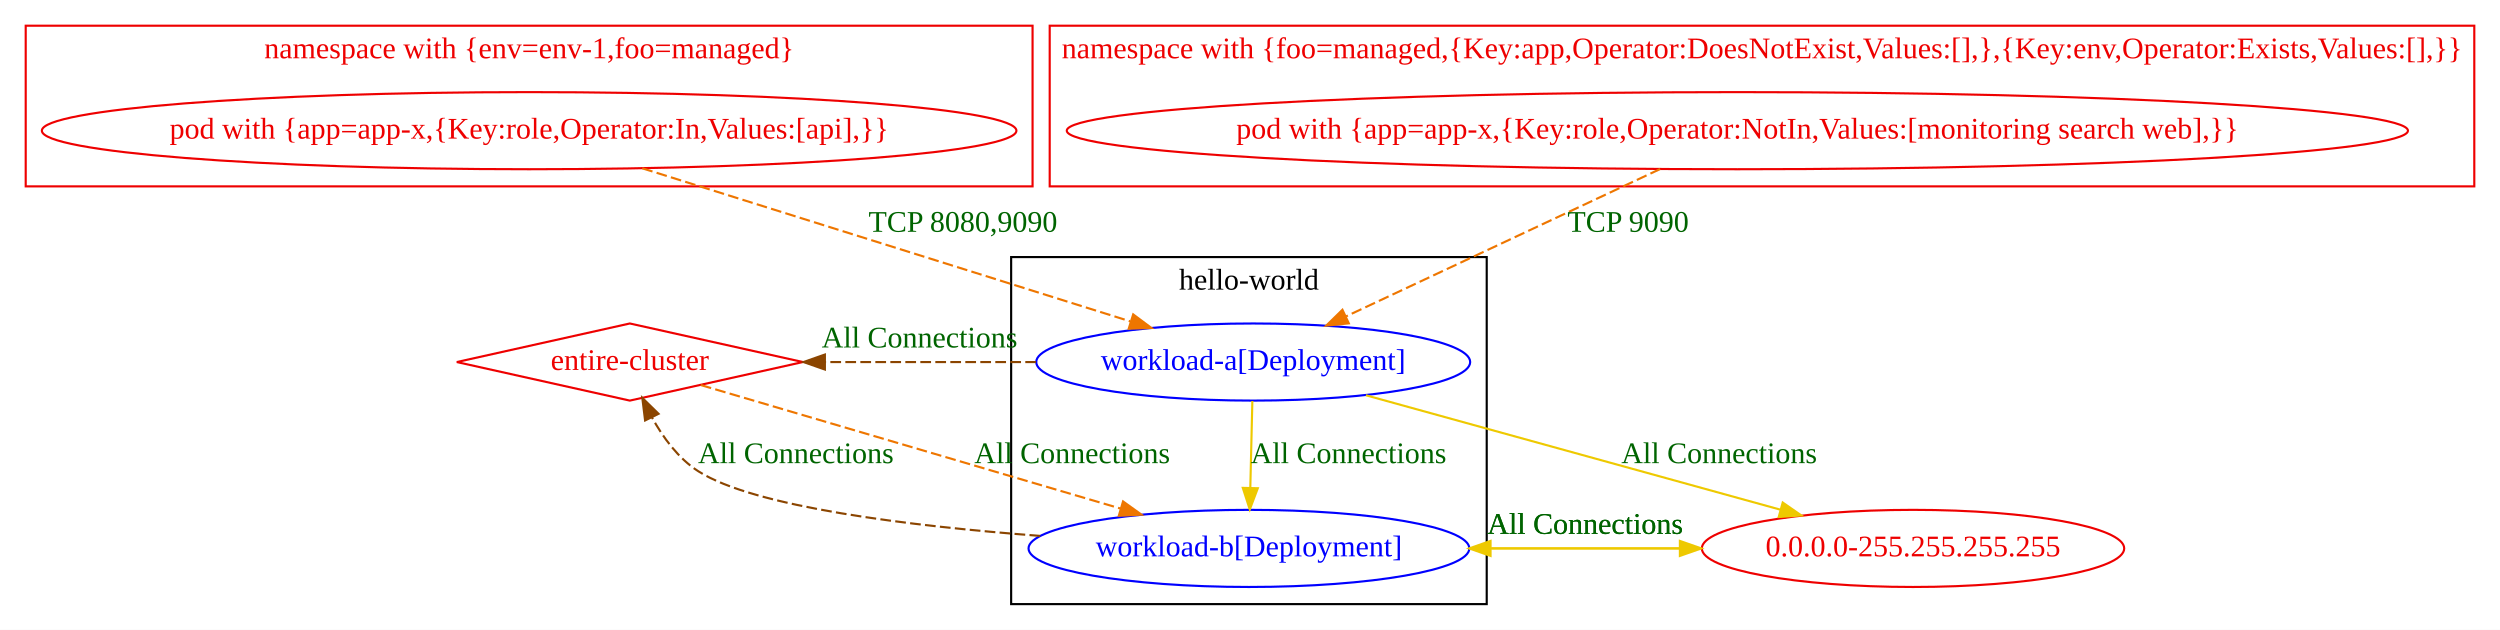
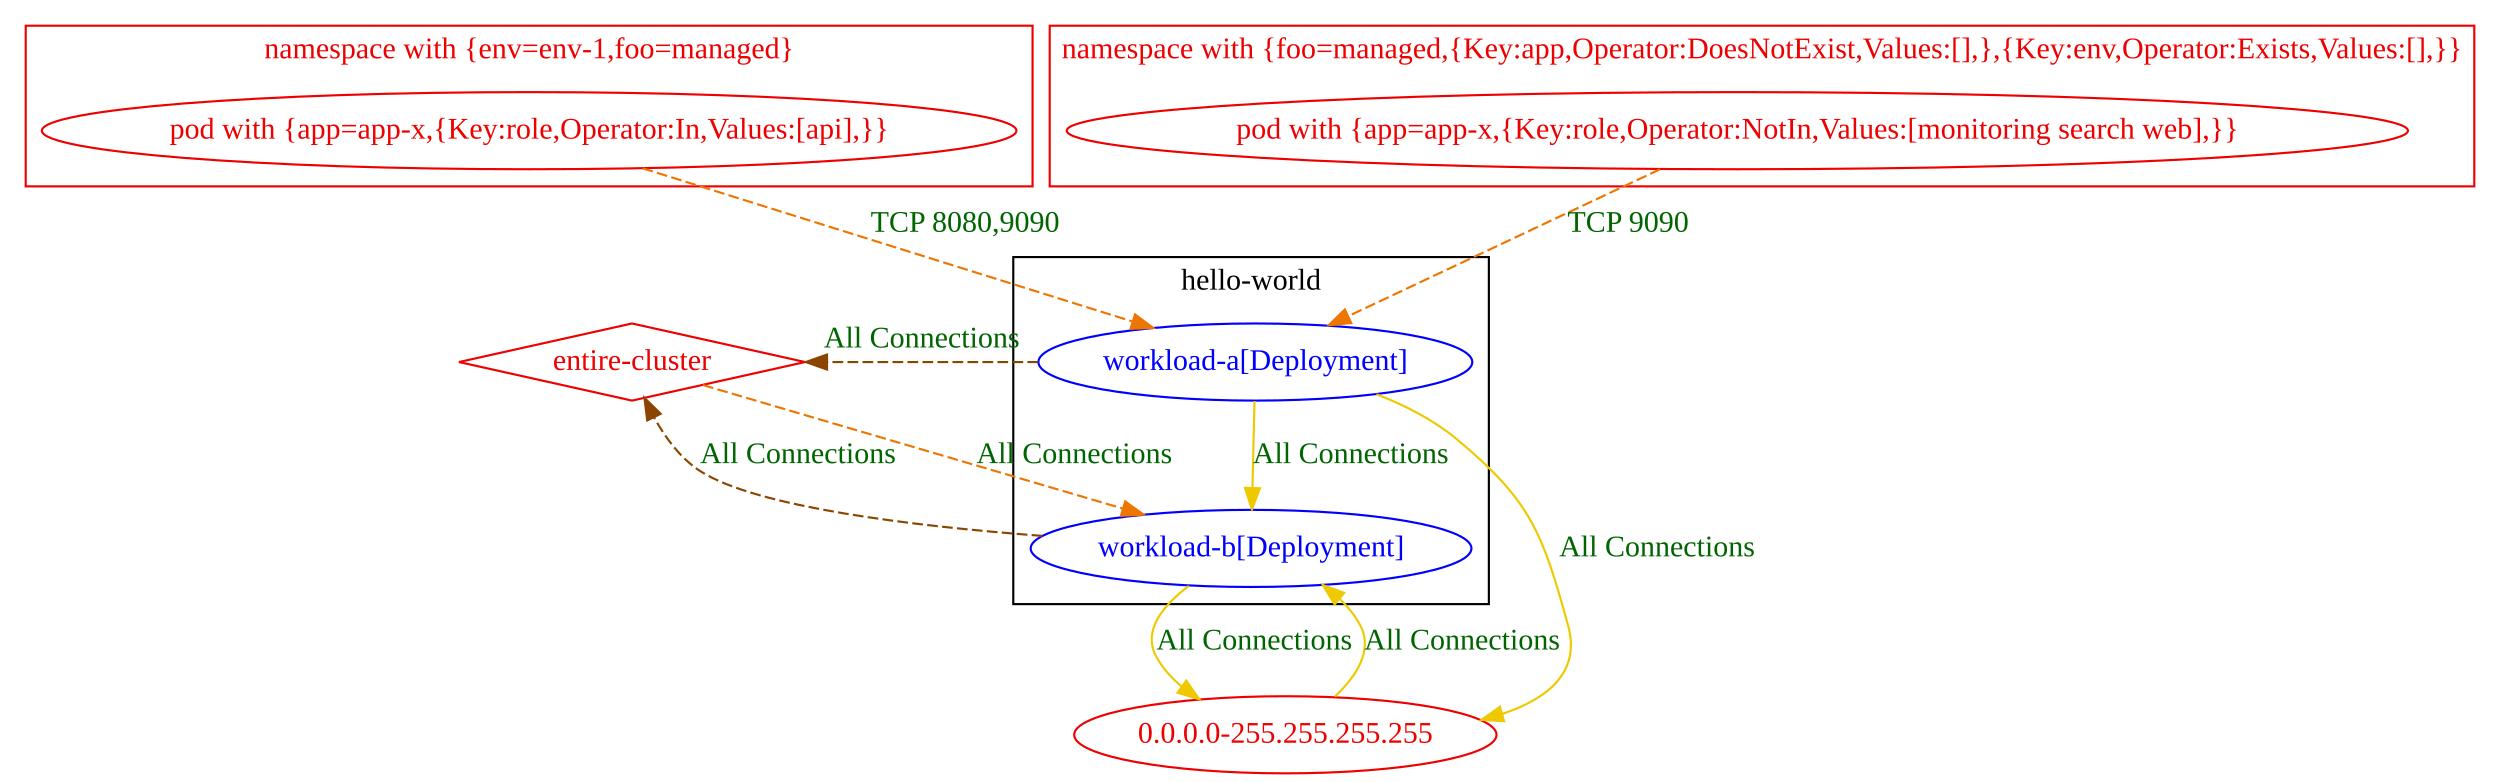
- <svg xmlns="http://www.w3.org/2000/svg" width="1167pt" height="294pt" viewBox="0.00 0.00 1167.00 294.00">
-   <g id="graph0" class="graph" transform="scale(1 1) rotate(0) translate(4 290)">
-     <polygon fill="white" stroke="transparent" points="-4,4 -4,-290 1163,-290 1163,4 -4,4" />
+ <svg xmlns="http://www.w3.org/2000/svg" width="1167pt" height="365pt" viewBox="0.00 0.00 1167.00 365.00">
+   <g id="graph0" class="graph" transform="scale(1 1) rotate(0) translate(4 361)">
+     <polygon fill="white" stroke="transparent" points="-4,4 -4,-361 1163,-361 1163,4 -4,4" />
+     <g id="clust2" class="cluster">
+       <polygon fill="none" stroke="#ee0000" points="8,-274 8,-349 478,-349 478,-274 8,-274" />
+       <text text-anchor="middle" x="243" y="-333.8" font-family="Times New Roman,serif" font-size="14.00" fill="#ee0000">namespace with {env=env-1,foo=managed}</text>
+     </g>
    <g id="clust3" class="cluster">
-       <polygon fill="none" stroke="#ee0000" points="486,-203 486,-278 1151,-278 1151,-203 486,-203" />
-       <text text-anchor="middle" x="818.5" y="-262.8" font-family="Times New Roman,serif" font-size="14.00" fill="#ee0000">namespace with {foo=managed,{Key:app,Operator:DoesNotExist,Values:[],},{Key:env,Operator:Exists,Values:[],}}</text>
+       <polygon fill="none" stroke="#ee0000" points="486,-274 486,-349 1151,-349 1151,-274 486,-274" />
+       <text text-anchor="middle" x="818.5" y="-333.8" font-family="Times New Roman,serif" font-size="14.00" fill="#ee0000">namespace with {foo=managed,{Key:app,Operator:DoesNotExist,Values:[],},{Key:env,Operator:Exists,Values:[],}}</text>
    </g>
    <g id="clust1" class="cluster">
-       <polygon fill="none" stroke="black" points="468,-8 468,-170 690,-170 690,-8 468,-8" />
-       <text text-anchor="middle" x="579" y="-154.8" font-family="Times New Roman,serif" font-size="14.00">hello-world</text>
-     </g>
-     <g id="clust2" class="cluster">
-       <polygon fill="none" stroke="#ee0000" points="8,-203 8,-278 478,-278 478,-203 8,-203" />
-       <text text-anchor="middle" x="243" y="-262.8" font-family="Times New Roman,serif" font-size="14.00" fill="#ee0000">namespace with {env=env-1,foo=managed}</text>
+       <polygon fill="none" stroke="black" points="469,-79 469,-241 691,-241 691,-79 469,-79" />
+       <text text-anchor="middle" x="580" y="-225.8" font-family="Times New Roman,serif" font-size="14.00">hello-world</text>
    </g>
    <g id="node1" class="node">
-       <ellipse fill="none" stroke="blue" cx="581" cy="-121" rx="101.28" ry="18" />
-       <text text-anchor="middle" x="581" y="-117.3" font-family="Times New Roman,serif" font-size="14.00" fill="blue">workload-a[Deployment]</text>
+       <ellipse fill="none" stroke="blue" cx="582" cy="-192" rx="101.28" ry="18" />
+       <text text-anchor="middle" x="582" y="-188.3" font-family="Times New Roman,serif" font-size="14.00" fill="blue">workload-a[Deployment]</text>
    </g>
    <g id="node2" class="node">
-       <ellipse fill="none" stroke="blue" cx="579" cy="-34" rx="102.88" ry="18" />
-       <text text-anchor="middle" x="579" y="-30.3" font-family="Times New Roman,serif" font-size="14.00" fill="blue">workload-b[Deployment]</text>
+       <ellipse fill="none" stroke="blue" cx="580" cy="-105" rx="102.88" ry="18" />
+       <text text-anchor="middle" x="580" y="-101.3" font-family="Times New Roman,serif" font-size="14.00" fill="blue">workload-b[Deployment]</text>
    </g>
    <g id="edge5" class="edge">
-       <path fill="none" stroke="#eec900" d="M580.6,-102.8C580.32,-91.16 579.95,-75.55 579.64,-62.24" />
-       <polygon fill="#eec900" stroke="#eec900" points="583.14,-62.09 579.4,-52.18 576.14,-62.26 583.14,-62.09" />
-       <text text-anchor="middle" x="625.5" y="-73.8" font-family="Times New Roman,serif" font-size="14.00" fill="darkgreen">All Connections</text>
+       <path fill="none" stroke="#eec900" d="M581.6,-173.8C581.32,-162.16 580.95,-146.55 580.64,-133.24" />
+       <polygon fill="#eec900" stroke="#eec900" points="584.14,-133.09 580.4,-123.18 577.14,-133.26 584.14,-133.09" />
+       <text text-anchor="middle" x="626.5" y="-144.8" font-family="Times New Roman,serif" font-size="14.00" fill="darkgreen">All Connections</text>
    </g>
    <g id="node5" class="node">
-       <ellipse fill="none" stroke="#ee0000" cx="889" cy="-34" rx="98.58" ry="18" />
-       <text text-anchor="middle" x="889" y="-30.3" font-family="Times New Roman,serif" font-size="14.00" fill="#ee0000">0.0.0.0-255.255.255.255</text>
+       <ellipse fill="none" stroke="#ee0000" cx="596" cy="-18" rx="98.58" ry="18" />
+       <text text-anchor="middle" x="596" y="-14.3" font-family="Times New Roman,serif" font-size="14.00" fill="#ee0000">0.0.0.0-255.255.255.255</text>
    </g>
    <g id="edge3" class="edge">
-       <path fill="none" stroke="#eec900" d="M633.6,-105.48C687.17,-90.7 770.2,-67.79 826.95,-52.12" />
-       <polygon fill="#eec900" stroke="#eec900" points="828.17,-55.42 836.88,-49.38 826.31,-48.67 828.17,-55.42" />
-       <text text-anchor="middle" x="798.5" y="-73.8" font-family="Times New Roman,serif" font-size="14.00" fill="darkgreen">All Connections</text>
+       <path fill="none" stroke="#eec900" d="M638.53,-176.95C651.77,-171.84 665.16,-165.02 676,-156 710.62,-127.18 716.01,-112.42 728,-69 733.93,-47.5 718.97,-34.97 697.22,-27.75" />
+       <polygon fill="#eec900" stroke="#eec900" points="698.1,-24.36 687.52,-24.97 696.17,-31.09 698.1,-24.36" />
+       <text text-anchor="middle" x="769.5" y="-101.3" font-family="Times New Roman,serif" font-size="14.00" fill="darkgreen">All Connections</text>
    </g>
    <g id="node6" class="node">
-       <polygon fill="none" stroke="#ee0000" points="290,-139 209.23,-121 290,-103 370.77,-121 290,-139" />
-       <text text-anchor="middle" x="290" y="-117.3" font-family="Times New Roman,serif" font-size="14.00" fill="#ee0000">entire-cluster</text>
+       <polygon fill="none" stroke="#ee0000" points="291,-210 210.23,-192 291,-174 371.77,-192 291,-210" />
+       <text text-anchor="middle" x="291" y="-188.3" font-family="Times New Roman,serif" font-size="14.00" fill="#ee0000">entire-cluster</text>
    </g>
    <g id="edge4" class="edge">
-       <path fill="none" stroke="#8b4500" stroke-dasharray="5,2" d="M479.61,-121C447.55,-121 412.35,-121 381.07,-121" />
-       <polygon fill="#8b4500" stroke="#8b4500" points="381.06,-117.5 371.06,-121 381.06,-124.5 381.06,-117.5" />
-       <text text-anchor="middle" x="425.25" y="-127.8" font-family="Times New Roman,serif" font-size="14.00" fill="darkgreen">All Connections</text>
+       <path fill="none" stroke="#8b4500" stroke-dasharray="5,2" d="M480.61,-192C448.55,-192 413.35,-192 382.07,-192" />
+       <polygon fill="#8b4500" stroke="#8b4500" points="382.06,-188.5 372.06,-192 382.06,-195.5 382.06,-188.5" />
+       <text text-anchor="middle" x="426.25" y="-198.8" font-family="Times New Roman,serif" font-size="14.00" fill="darkgreen">All Connections</text>
    </g>
    <g id="edge6" class="edge">
-       <path fill="none" stroke="#eec900" d="M681.79,-34C713.28,-34 748.03,-34 779.92,-34" />
-       <polygon fill="#eec900" stroke="#eec900" points="780.17,-37.5 790.17,-34 780.17,-30.5 780.17,-37.5" />
-       <text text-anchor="middle" x="735.95" y="-40.8" font-family="Times New Roman,serif" font-size="14.00" fill="darkgreen">All Connections</text>
+       <path fill="none" stroke="#eec900" d="M550.98,-87.52C538.8,-78.36 528.92,-66.33 536,-54 538.96,-48.84 543.01,-44.37 547.62,-40.52" />
+       <polygon fill="#eec900" stroke="#eec900" points="549.75,-43.29 555.8,-34.6 545.65,-37.62 549.75,-43.29" />
+       <text text-anchor="middle" x="581.5" y="-57.8" font-family="Times New Roman,serif" font-size="14.00" fill="darkgreen">All Connections</text>
    </g>
    <g id="edge7" class="edge">
-       <path fill="none" stroke="#8b4500" stroke-dasharray="5,2" d="M481.55,-39.84C420.29,-44.48 348.09,-53.34 322,-70 312.62,-75.99 305.46,-85.83 300.31,-95.2" />
-       <polygon fill="#8b4500" stroke="#8b4500" points="297.13,-93.74 295.83,-104.25 303.41,-96.84 297.13,-93.74" />
-       <text text-anchor="middle" x="367.5" y="-73.8" font-family="Times New Roman,serif" font-size="14.00" fill="darkgreen">All Connections</text>
+       <path fill="none" stroke="#8b4500" stroke-dasharray="5,2" d="M482.55,-110.84C421.29,-115.48 349.09,-124.34 323,-141 313.62,-146.99 306.46,-156.83 301.31,-166.2" />
+       <polygon fill="#8b4500" stroke="#8b4500" points="298.13,-164.74 296.83,-175.25 304.41,-167.84 298.13,-164.74" />
+       <text text-anchor="middle" x="368.5" y="-144.8" font-family="Times New Roman,serif" font-size="14.00" fill="darkgreen">All Connections</text>
    </g>
    <g id="node3" class="node">
-       <ellipse fill="none" stroke="#ee0000" cx="243" cy="-229" rx="227.46" ry="18" />
-       <text text-anchor="middle" x="243" y="-225.3" font-family="Times New Roman,serif" font-size="14.00" fill="#ee0000">pod with {app=app-x,{Key:role,Operator:In,Values:[api],}}</text>
+       <ellipse fill="none" stroke="#ee0000" cx="243" cy="-300" rx="227.46" ry="18" />
+       <text text-anchor="middle" x="243" y="-296.3" font-family="Times New Roman,serif" font-size="14.00" fill="#ee0000">pod with {app=app-x,{Key:role,Operator:In,Values:[api],}}</text>
    </g>
    <g id="edge8" class="edge">
-       <path fill="none" stroke="#ee7600" stroke-dasharray="5,2" d="M295.81,-211.44C357.67,-192.04 459.79,-160.01 523.57,-140.01" />
-       <polygon fill="#ee7600" stroke="#ee7600" points="524.97,-143.24 533.47,-136.91 522.88,-136.56 524.97,-143.24" />
-       <text text-anchor="middle" x="445.5" y="-181.8" font-family="Times New Roman,serif" font-size="14.00" fill="darkgreen">TCP 8080,9090</text>
+       <path fill="none" stroke="#ee7600" stroke-dasharray="5,2" d="M295.97,-282.44C358.01,-263.04 460.43,-231.01 524.4,-211.01" />
+       <polygon fill="#ee7600" stroke="#ee7600" points="525.83,-214.23 534.33,-207.91 523.74,-207.55 525.83,-214.23" />
+       <text text-anchor="middle" x="446.5" y="-252.8" font-family="Times New Roman,serif" font-size="14.00" fill="darkgreen">TCP 8080,9090</text>
    </g>
    <g id="node4" class="node">
-       <ellipse fill="none" stroke="#ee0000" cx="807" cy="-229" rx="313.04" ry="18" />
-       <text text-anchor="middle" x="807" y="-225.3" font-family="Times New Roman,serif" font-size="14.00" fill="#ee0000">pod with {app=app-x,{Key:role,Operator:NotIn,Values:[monitoring search web],}}</text>
+       <ellipse fill="none" stroke="#ee0000" cx="807" cy="-300" rx="313.04" ry="18" />
+       <text text-anchor="middle" x="807" y="-296.3" font-family="Times New Roman,serif" font-size="14.00" fill="#ee0000">pod with {app=app-x,{Key:role,Operator:NotIn,Values:[monitoring search web],}}</text>
    </g>
    <g id="edge9" class="edge">
-       <path fill="none" stroke="#ee7600" stroke-dasharray="5,2" d="M770.94,-211.09C731.08,-192.39 666.91,-162.29 624.35,-142.33" />
-       <polygon fill="#ee7600" stroke="#ee7600" points="625.62,-139.06 615.08,-137.99 622.65,-145.4 625.62,-139.06" />
-       <text text-anchor="middle" x="756" y="-181.8" font-family="Times New Roman,serif" font-size="14.00" fill="darkgreen">TCP 9090</text>
+       <path fill="none" stroke="#ee7600" stroke-dasharray="5,2" d="M770.85,-281.97C731.24,-263.31 667.71,-233.38 625.43,-213.46" />
+       <polygon fill="#ee7600" stroke="#ee7600" points="626.75,-210.22 616.22,-209.12 623.77,-216.55 626.75,-210.22" />
+       <text text-anchor="middle" x="756" y="-252.8" font-family="Times New Roman,serif" font-size="14.00" fill="darkgreen">TCP 9090</text>
    </g>
    <g id="edge1" class="edge">
-       <path fill="none" stroke="#eec900" d="M790.17,-34C758.96,-34 724.25,-34 692.13,-34" />
-       <polygon fill="#eec900" stroke="#eec900" points="691.79,-30.5 681.79,-34 691.79,-37.5 691.79,-30.5" />
-       <text text-anchor="middle" x="735.95" y="-40.8" font-family="Times New Roman,serif" font-size="14.00" fill="darkgreen">All Connections</text>
+       <path fill="none" stroke="#eec900" d="M619.2,-35.9C629.1,-45.28 637.12,-57.37 631,-69 628.56,-73.63 625.2,-77.77 621.36,-81.43" />
+       <polygon fill="#eec900" stroke="#eec900" points="619,-78.84 613.5,-87.9 623.44,-84.25 619,-78.84" />
+       <text text-anchor="middle" x="678.5" y="-57.8" font-family="Times New Roman,serif" font-size="14.00" fill="darkgreen">All Connections</text>
    </g>
    <g id="edge2" class="edge">
-       <path fill="none" stroke="#ee7600" stroke-dasharray="5,2" d="M323.15,-110.25C370.9,-96.2 459.82,-70.05 519.21,-52.58" />
-       <polygon fill="#ee7600" stroke="#ee7600" points="520.24,-55.93 528.85,-49.75 518.26,-49.22 520.24,-55.93" />
-       <text text-anchor="middle" x="496.5" y="-73.8" font-family="Times New Roman,serif" font-size="14.00" fill="darkgreen">All Connections</text>
+       <path fill="none" stroke="#ee7600" stroke-dasharray="5,2" d="M324.15,-181.25C371.9,-167.2 460.82,-141.05 520.21,-123.58" />
+       <polygon fill="#ee7600" stroke="#ee7600" points="521.24,-126.93 529.85,-120.75 519.26,-120.22 521.24,-126.93" />
+       <text text-anchor="middle" x="497.5" y="-144.8" font-family="Times New Roman,serif" font-size="14.00" fill="darkgreen">All Connections</text>
    </g>
  </g>
</svg>
